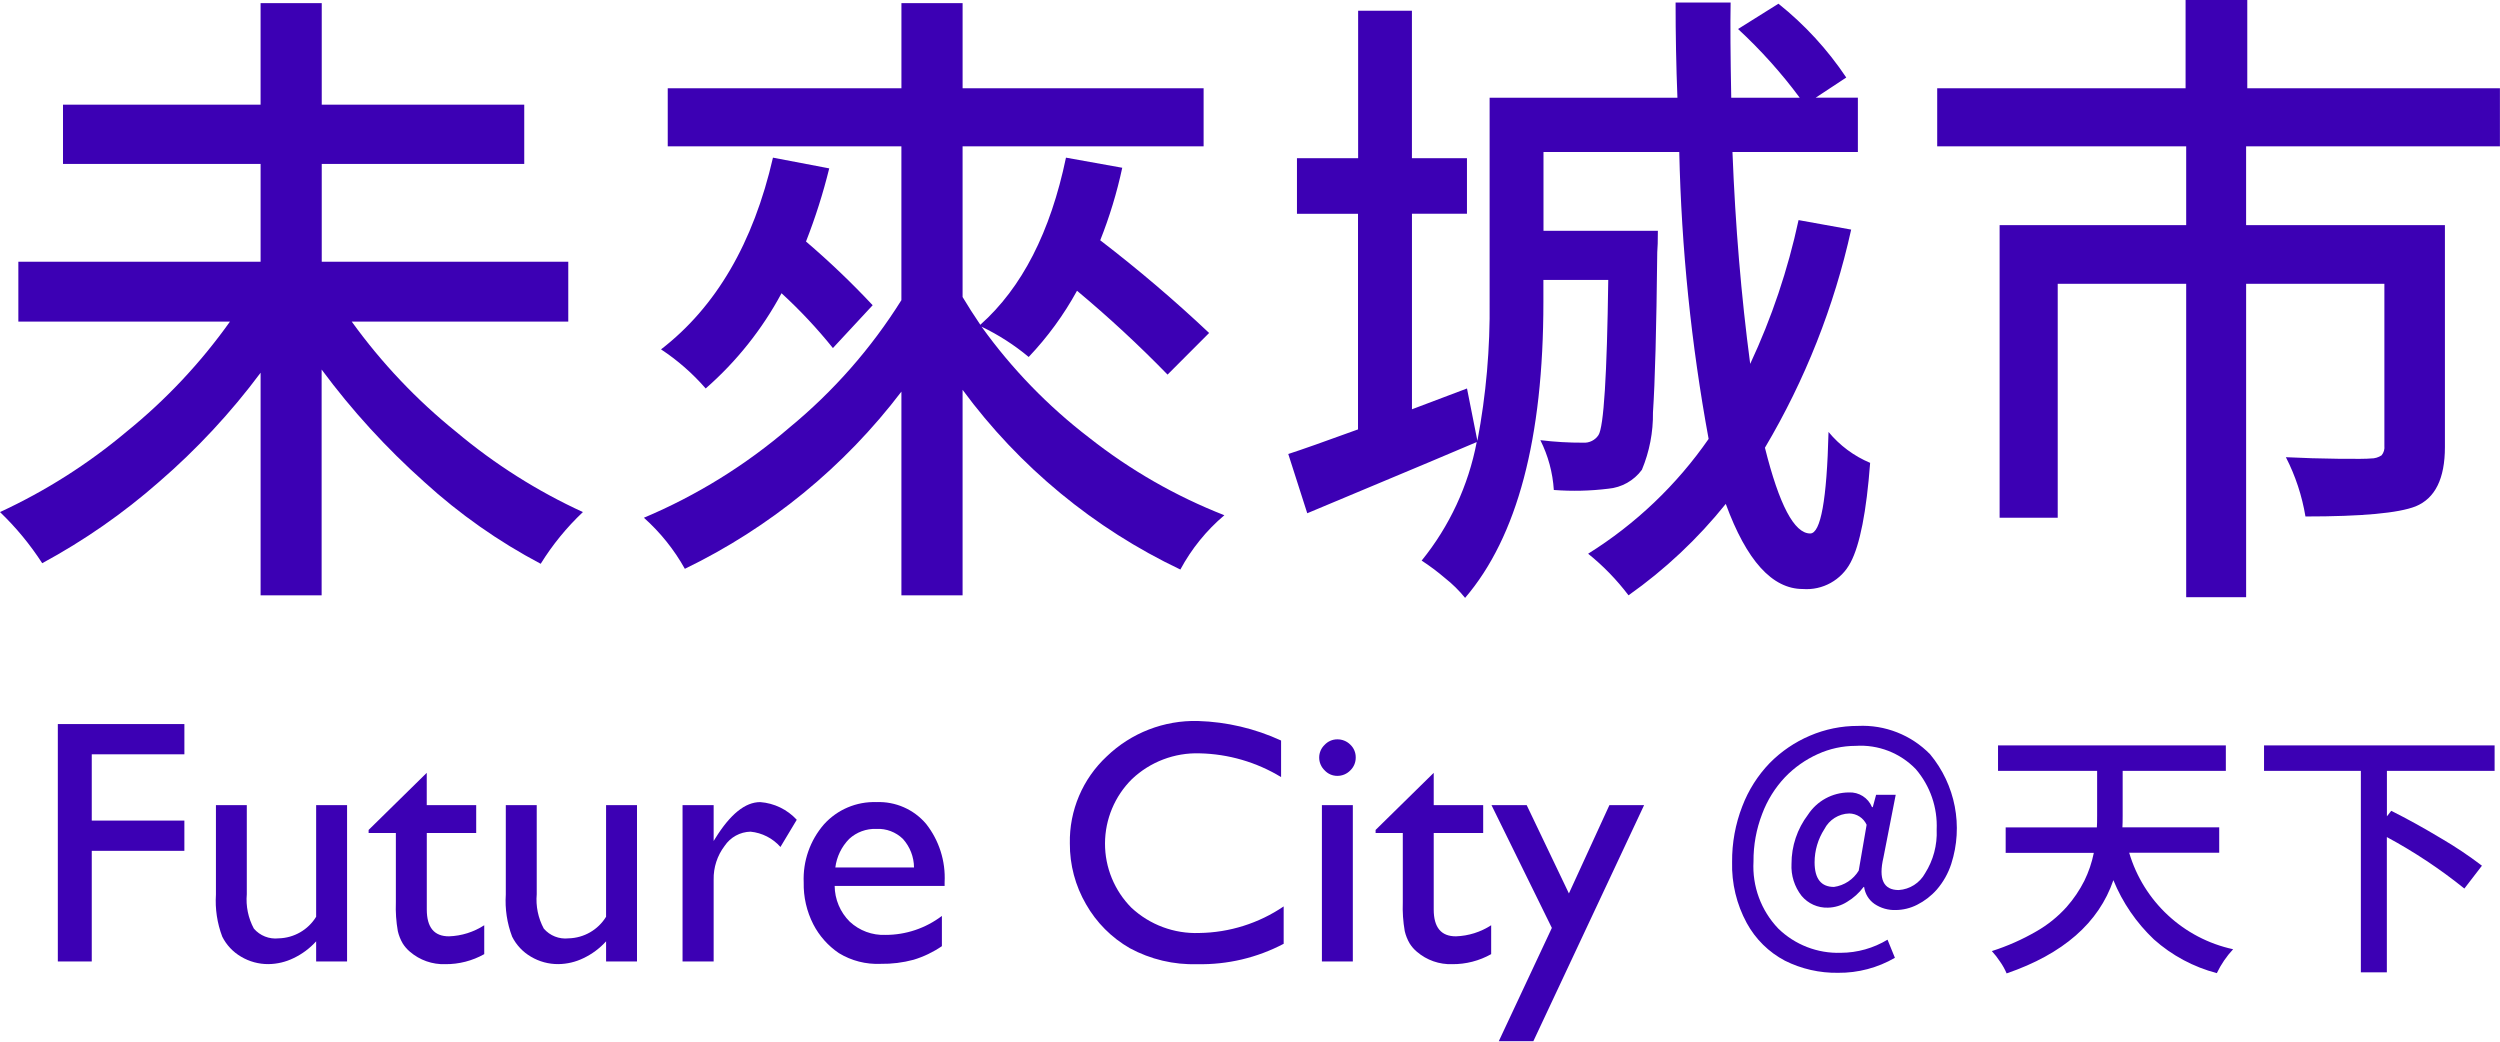
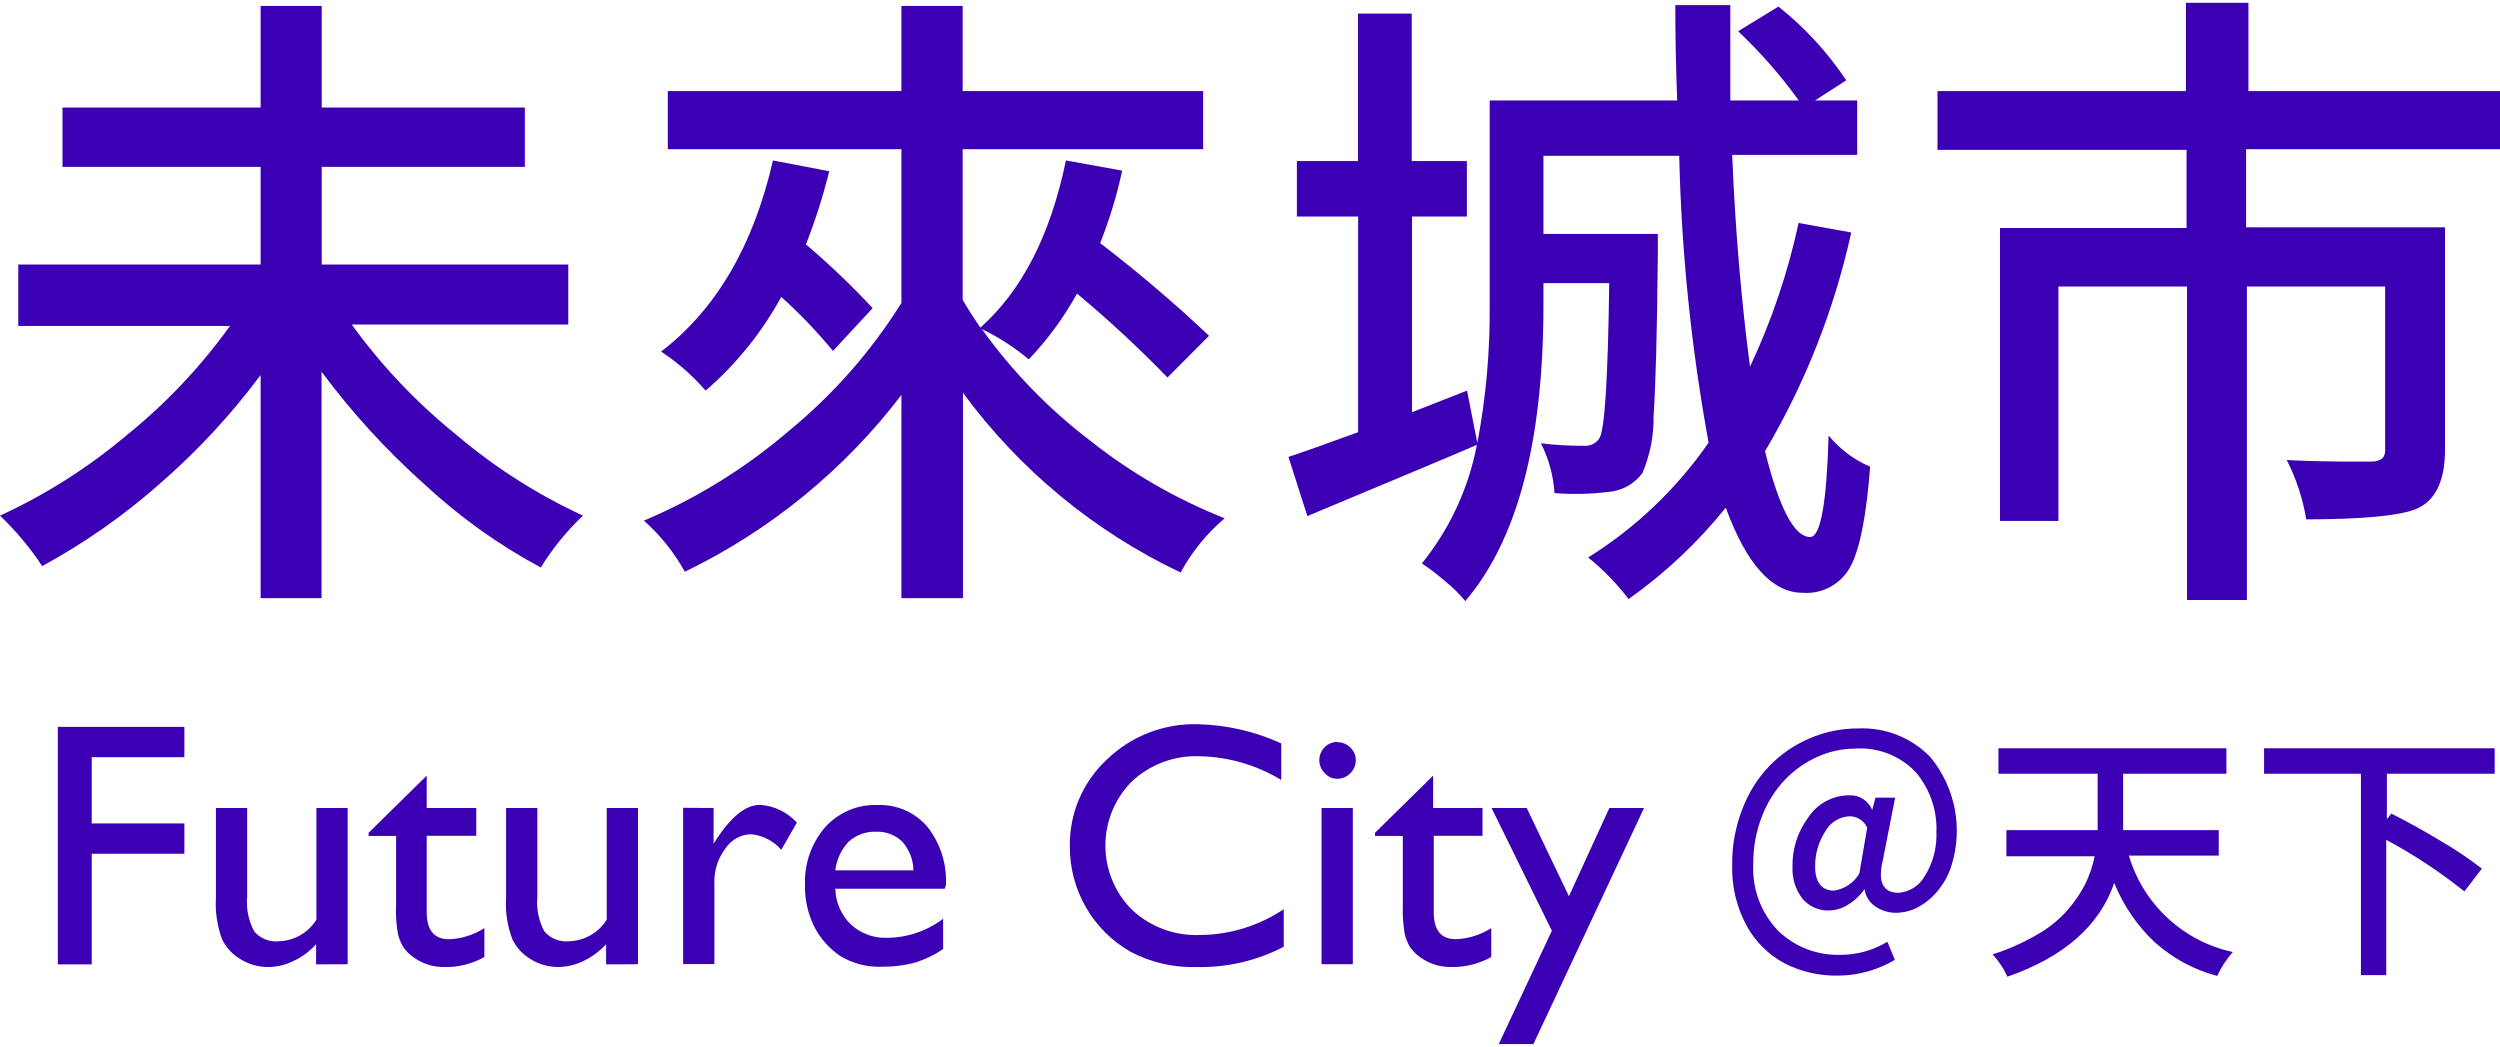
- <svg xmlns="http://www.w3.org/2000/svg" viewBox="281 -14 158.022 65.812">
+ <svg xmlns="http://www.w3.org/2000/svg" id="圖層_1" data-name="圖層 1" viewBox="0 0 160 67">
  <defs>
-     <style>.cls-1{fill:#3c00b4}</style>
+     <style>.cls-1{fill:#3c00b4;}</style>
  </defs>
-   <g id="Group_212" data-name="Group 212" transform="translate(281 -14)">
-     <g id="Group_212-2" data-name="Group 212">
-       <path id="Path_252" data-name="Path 252" class="cls-1" d="M35.92 20.329H22.233a36.031 36.031 0 0 0 6.612 6.976 35.381 35.381 0 0 0 8 5.062 16.3 16.3 0 0 0-2.668 3.27 35.537 35.537 0 0 1-7.347-5.162 47.143 47.143 0 0 1-6.5-7.116V37.63h-3.858V23.56a43.2 43.2 0 0 1-6.419 6.9 40.03 40.03 0 0 1-7.385 5.14A18.014 18.014 0 0 0 0 32.367a35.811 35.811 0 0 0 8-5.082 35.127 35.127 0 0 0 6.535-6.956H1.16v-3.786h15.312v-6.179H3.982V6.617h12.489V.2h3.866v6.417h12.8v3.747h-12.8v6.179H35.92z" />
-       <path id="Path_253" data-name="Path 253" class="cls-1" d="M76.427 21.047L73.8 23.678a75.32 75.32 0 0 0-5.723-5.3 20.126 20.126 0 0 1-3.055 4.186 14.275 14.275 0 0 0-2.977-1.913 33.234 33.234 0 0 0 6.8 7.016 33.555 33.555 0 0 0 8.545 4.9A11.84 11.84 0 0 0 74.609 36a36.627 36.627 0 0 1-13.765-11.36v12.99h-3.867V24.754a38.011 38.011 0 0 1-13.688 11.2 12.469 12.469 0 0 0-2.589-3.228 34.891 34.891 0 0 0 9.2-5.7 33.332 33.332 0 0 0 7.076-8.053V9.248H42.207V5.58h14.771V.2h3.867v5.38h15.234v3.668H60.844v9.526q.5.839 1.121 1.754 3.944-3.507 5.414-10.563l3.557.639a28.73 28.73 0 0 1-1.392 4.584 88.786 88.786 0 0 1 6.883 5.859zM48.858 9.965l3.557.678a36.825 36.825 0 0 1-1.469 4.624 52.032 52.032 0 0 1 4.214 4.026L52.647 22a31.465 31.465 0 0 0-3.247-3.465 21.515 21.515 0 0 1-4.794 6.02 13.817 13.817 0 0 0-2.823-2.472Q47 18.057 48.858 9.965z" />
-       <path id="Path_254" data-name="Path 254" class="cls-1" d="M113.685 13.912l3.325.6a46.79 46.79 0 0 1-5.451 13.788q1.352 5.421 2.861 5.421 1 0 1.159-6.418a6.852 6.852 0 0 0 2.63 1.954q-.348 4.624-1.237 6.3a3.139 3.139 0 0 1-3.017 1.674q-2.9 0-4.871-5.381a30.245 30.245 0 0 1-6.148 5.779A14.911 14.911 0 0 0 100.384 35 26.1 26.1 0 0 0 108 27.744a114.294 114.294 0 0 1-1.856-18.138h-8.582v4.982h7.23c0 .639-.014 1.091-.039 1.355q-.078 7.255-.271 10.125a9.106 9.106 0 0 1-.7 3.628 2.965 2.965 0 0 1-2.126 1.195 17.318 17.318 0 0 1-3.441.08 8.159 8.159 0 0 0-.851-3.149 21.3 21.3 0 0 0 2.706.159 1.07 1.07 0 0 0 .967-.478q.5-.757.619-9.807h-4.1v1.4q0 12.915-4.949 18.695a8.063 8.063 0 0 0-1.276-1.256 14.123 14.123 0 0 0-1.47-1.1 16.931 16.931 0 0 0 3.48-7.493q-.62.279-10.711 4.5l-1.2-3.745q1.236-.4 4.408-1.555V13.513h-3.859V10h3.867V.678h3.4V10h3.479v3.508h-3.477V25.87l3.479-1.315.657 3.309a44.4 44.4 0 0 0 .773-8.81V6.179h11.871q-.117-2.99-.116-6.02h3.479q-.038 2.033.039 6.02h4.33a31.3 31.3 0 0 0-3.9-4.345l2.553-1.6A20.653 20.653 0 0 1 116.7 4.9l-1.934 1.275h2.668v3.431h-7.927q.27 6.975 1.121 13.394a42.581 42.581 0 0 0 3.057-9.088z" />
-       <path id="Path_255" data-name="Path 255" class="cls-1" d="M158.021 9.248h-16.047v4.982h12.566v14.031q0 2.99-1.855 3.747-1.624.639-6.96.638a12.784 12.784 0 0 0-1.237-3.747q1.624.081 3.325.1t2.05-.02a1.175 1.175 0 0 0 .676-.2.8.8 0 0 0 .175-.6V17.938h-8.739V37.75h-3.789V17.938h-8.12v14.789h-3.673V14.23h11.793V9.248h-15.738V5.58h15.7V0h3.9v5.58h15.969v3.668z" />
+   <g id="Group_212" data-name="Group 212">
+     <g id="Group_212-2" data-name="Group 212-2">
+       <path id="Path_252" data-name="Path 252" class="cls-1" d="M36.37,20.77H22.51a36.75,36.75,0,0,0,6.7,7.06A35.42,35.42,0,0,0,37.31,33a16.56,16.56,0,0,0-2.7,3.32A35.87,35.87,0,0,1,27.17,31a47.93,47.93,0,0,1-6.59-7.21V38.28h-3.9V24a43.88,43.88,0,0,1-6.5,7A40.72,40.72,0,0,1,2.7,36.23,18.85,18.85,0,0,0,0,33a35.71,35.71,0,0,0,8.1-5.14,35.93,35.93,0,0,0,6.62-7H1.17V16.93H16.68V10.68H4V6.88H16.68V.38h3.91v6.5h13v3.8h-13v6.25H36.37Z" />
+       <path id="Path_253" data-name="Path 253" class="cls-1" d="M77.38,21.49l-2.66,2.67a75.41,75.41,0,0,0-5.79-5.37A20.38,20.38,0,0,1,65.84,23a14.52,14.52,0,0,0-3-1.94,33.42,33.42,0,0,0,6.89,7.11,34,34,0,0,0,8.65,5,12.12,12.12,0,0,0-2.82,3.47,36.92,36.92,0,0,1-13.93-11.5V38.28H57.69v-13A38.53,38.53,0,0,1,43.83,36.59a12.38,12.38,0,0,0-2.62-3.27,35.37,35.37,0,0,0,9.31-5.77,33.64,33.64,0,0,0,7.17-8.16V9.55H42.74V5.83H57.69V.38h3.92V5.83H77V9.55H61.61v9.64c.33.57.71,1.16,1.13,1.78q4-3.55,5.48-10.7l3.6.65a29.18,29.18,0,0,1-1.41,4.64A89.74,89.74,0,0,1,77.38,21.49ZM49.47,10.27l3.6.69a36.87,36.87,0,0,1-1.49,4.68,51.44,51.44,0,0,1,4.27,4.08l-2.54,2.74A32.15,32.15,0,0,0,50,19,21.56,21.56,0,0,1,45.16,25a13.87,13.87,0,0,0-2.85-2.5Q47.59,18.46,49.47,10.27Z" />
+       <path id="Path_254" data-name="Path 254" class="cls-1" d="M115.11,14.27l3.37.61a47.55,47.55,0,0,1-5.52,14q1.37,5.49,2.89,5.49,1,0,1.18-6.5a7,7,0,0,0,2.66,2c-.24,3.12-.65,5.24-1.25,6.37a3.19,3.19,0,0,1-3.06,1.7q-2.94,0-4.93-5.45a30.82,30.82,0,0,1-6.22,5.85,15.16,15.16,0,0,0-2.59-2.66,26.36,26.36,0,0,0,7.71-7.35,116.62,116.62,0,0,1-1.88-18.36H98.78v5h7.32c0,.65,0,1.11,0,1.37q-.07,7.35-.27,10.26a9.06,9.06,0,0,1-.71,3.67,3,3,0,0,1-2.15,1.21,17.61,17.61,0,0,1-3.48.08,8.3,8.3,0,0,0-.87-3.19,21,21,0,0,0,2.74.16,1.06,1.06,0,0,0,1-.48q.51-.77.63-9.93H98.78v1.42q0,13.07-5,18.93a8.74,8.74,0,0,0-1.3-1.28A14.64,14.64,0,0,0,91,36.06a17.19,17.19,0,0,0,3.52-7.59q-.63.29-10.85,4.56l-1.21-3.79q1.24-.4,4.46-1.58V13.86H83V10.31h3.91V.87h3.44v9.44h3.53v3.55H90.37V26.38L93.89,25l.66,3.35a45.19,45.19,0,0,0,.79-8.92v-13h12q-.12-3-.12-6.1h3.52q0,2.07,0,6.1h4.38A31,31,0,0,0,111.24,2L113.82.42a20.72,20.72,0,0,1,4.34,4.72l-2,1.29h2.7V9.91h-8Q111.15,17,112,23.47A42.78,42.78,0,0,0,115.11,14.27Z" />
+       <path id="Path_255" data-name="Path 255" class="cls-1" d="M160,9.55H143.75v5h12.73V28.8c0,2-.63,3.28-1.88,3.79q-1.65.64-7,.65a13.05,13.05,0,0,0-1.25-3.8c1.09.06,2.22.09,3.36.1s1.84,0,2.08,0a1.11,1.11,0,0,0,.68-.2.79.79,0,0,0,.18-.61V18.34h-8.85V38.4h-3.83V18.34h-8.23v15H128V14.59h11.94v-5H124V5.83h15.9V.18h4V5.83H160V9.55Z" />
    </g>
    <g id="Group_214" data-name="Group 214">
      <g id="Group_213" data-name="Group 213">
-         <path id="Path_256" data-name="Path 256" class="cls-1" d="M116.183 61.49a7.254 7.254 0 0 1-3.358-.764 5.853 5.853 0 0 1-2.415-2.382 7.654 7.654 0 0 1-.926-3.86 9.486 9.486 0 0 1 .644-3.52 8.082 8.082 0 0 1 1.731-2.731 7.933 7.933 0 0 1 2.536-1.727 7.653 7.653 0 0 1 3.044-.622A5.971 5.971 0 0 1 122 47.677a7.327 7.327 0 0 1 1.336 6.931 4.725 4.725 0 0 1-.918 1.627 4.137 4.137 0 0 1-1.239.955 3.04 3.04 0 0 1-1.354.332 2.273 2.273 0 0 1-1.336-.382 1.557 1.557 0 0 1-.66-1.079h-.032a3.6 3.6 0 0 1-1.047.946 2.352 2.352 0 0 1-1.208.365 2.083 2.083 0 0 1-1.667-.747 3.022 3.022 0 0 1-.636-2.025 5.114 5.114 0 0 1 1.039-3.1 3.108 3.108 0 0 1 2.584-1.411 1.5 1.5 0 0 1 1.466.93h.048l.21-.78h1.239l-.775 3.961q-.483 2.058.966 2.059a2.053 2.053 0 0 0 1.667-1.062 4.76 4.76 0 0 0 .732-2.756 5.505 5.505 0 0 0-1.32-3.826 4.844 4.844 0 0 0-3.8-1.47 5.8 5.8 0 0 0-2.4.522 6.7 6.7 0 0 0-2.061 1.453 6.9 6.9 0 0 0-1.449 2.324 8.153 8.153 0 0 0-.548 3.005 5.676 5.676 0 0 0 1.562 4.241 5.418 5.418 0 0 0 3.962 1.536 5.746 5.746 0 0 0 2.947-.83l.467 1.146a7.026 7.026 0 0 1-3.592.948zm-.258-5.428a2.193 2.193 0 0 0 1.562-1.029l.5-2.9a1.223 1.223 0 0 0-1.1-.714 1.818 1.818 0 0 0-1.57.988 3.883 3.883 0 0 0-.619 2.1q.002 1.554 1.227 1.555z" />
-         <path id="Path_257" data-name="Path 257" class="cls-1" d="M140.268 53.9h-5.685a8.793 8.793 0 0 0 6.57 6.1 6.029 6.029 0 0 0-1.03 1.511 9.658 9.658 0 0 1-3.978-2.133 10.763 10.763 0 0 1-2.561-3.744q-1.386 4.05-6.748 5.894a3.891 3.891 0 0 0-.411-.739 5.175 5.175 0 0 0-.523-.672 14.252 14.252 0 0 0 2.811-1.245 7.72 7.72 0 0 0 1.916-1.544 7.8 7.8 0 0 0 1.119-1.652 7.3 7.3 0 0 0 .6-1.768h-5.572v-1.61h5.765q.017-.249.016-.747v-2.826h-6.264v-1.61h14.4v1.61h-6.522v2.839q0 .5-.016.73h6.119V53.9z" />
-         <path id="Path_258" data-name="Path 258" class="cls-1" d="M157.686 48.724h-6.812V51.6l.273-.349q1.466.73 3.14 1.734a24.831 24.831 0 0 1 2.593 1.735l-1.11 1.444a32.142 32.142 0 0 0-4.9-3.254v8.55h-1.643V48.724h-6.12v-1.61h14.574v1.61z" />
+         <path id="Path_256" data-name="Path 256" class="cls-1" d="M117.64,62.44a7.27,7.27,0,0,1-3.4-.77,6,6,0,0,1-2.45-2.41,7.73,7.73,0,0,1-.93-3.91,9.49,9.49,0,0,1,.65-3.57A8.16,8.16,0,0,1,113.26,49a7.93,7.93,0,0,1,2.57-1.75,7.75,7.75,0,0,1,3.08-.63,6.06,6.06,0,0,1,4.62,1.82,7.41,7.41,0,0,1,1.35,7,4.73,4.73,0,0,1-.93,1.65,4.21,4.21,0,0,1-1.25,1,3.14,3.14,0,0,1-1.37.33A2.34,2.34,0,0,1,120,58a1.62,1.62,0,0,1-.67-1.1h0a3.36,3.36,0,0,1-1.06,1,2.3,2.3,0,0,1-1.22.37,2.14,2.14,0,0,1-1.69-.75,3.11,3.11,0,0,1-.64-2.05,5.08,5.08,0,0,1,1-3.14,3.13,3.13,0,0,1,2.62-1.43,1.5,1.5,0,0,1,1.48.94h0l.21-.79h1.26l-.79,4c-.33,1.39,0,2.08,1,2.09a2.1,2.1,0,0,0,1.69-1.08,4.9,4.9,0,0,0,.74-2.79,5.58,5.58,0,0,0-1.34-3.87,4.88,4.88,0,0,0-3.85-1.49,5.88,5.88,0,0,0-2.43.53,6.61,6.61,0,0,0-2.08,1.47,7.11,7.11,0,0,0-1.47,2.35,8.1,8.1,0,0,0-.55,3,5.75,5.75,0,0,0,1.58,4.3,5.49,5.49,0,0,0,4,1.55,5.71,5.71,0,0,0,3-.84l.48,1.16A7.18,7.18,0,0,1,117.64,62.44ZM117.38,57A2.26,2.26,0,0,0,119,55.9l.5-2.93a1.24,1.24,0,0,0-1.11-.73,1.86,1.86,0,0,0-1.59,1,4,4,0,0,0-.63,2.12C116.14,56.42,116.55,57,117.38,57Z" />
+         <path id="Path_257" data-name="Path 257" class="cls-1" d="M142,54.76h-5.75a8.89,8.89,0,0,0,6.65,6.17,6.36,6.36,0,0,0-1,1.53,9.69,9.69,0,0,1-4-2.16,10.76,10.76,0,0,1-2.59-3.79q-1.41,4.11-6.84,6a4.56,4.56,0,0,0-.41-.75,5.89,5.89,0,0,0-.53-.68,14.13,14.13,0,0,0,2.84-1.26,7.52,7.52,0,0,0,1.94-1.56,8.22,8.22,0,0,0,1.14-1.67,7.57,7.57,0,0,0,.61-1.79h-5.65V53.13h5.84c0-.16,0-.42,0-.75V49.52h-6.35V47.89h14.59v1.63h-6.61v2.87c0,.34,0,.59,0,.74H142v1.63Z" />
+         <path id="Path_258" data-name="Path 258" class="cls-1" d="M159.66,49.52h-6.9v2.91l.28-.36c1,.5,2.05,1.08,3.18,1.76a24.46,24.46,0,0,1,2.62,1.76l-1.12,1.46a32.88,32.88,0,0,0-5-3.3v8.66H151.1V49.52h-6.2V47.89h14.76v1.63Z" />
      </g>
    </g>
    <g id="Group_216" data-name="Group 216">
      <g id="Group_215" data-name="Group 215">
-         <path id="Path_259" data-name="Path 259" class="cls-1" d="M3.655 45.767h8v1.912H5.8v4.189h5.854v1.912H5.8v6.993H3.655z" />
-         <path id="Path_260" data-name="Path 260" class="cls-1" d="M19.983 60.773V59.5a4.572 4.572 0 0 1-1.423 1.061 3.7 3.7 0 0 1-1.595.379 3.328 3.328 0 0 1-1.724-.467 3.033 3.033 0 0 1-1.192-1.268 6.345 6.345 0 0 1-.4-2.659V50.89H15.6v5.633a3.869 3.869 0 0 0 .446 2.172 1.8 1.8 0 0 0 1.563.617 2.861 2.861 0 0 0 2.374-1.364V50.89h1.955v9.883h-1.955z" />
-         <path id="Path_261" data-name="Path 261" class="cls-1" d="M23.3 52.459l3.674-3.609v2.041H30.1v1.762h-3.123v4.837q0 1.7 1.407 1.694a4.361 4.361 0 0 0 2.224-.7v1.826a4.933 4.933 0 0 1-2.46.634 3.261 3.261 0 0 1-2.234-.784 2.211 2.211 0 0 1-.462-.532 2.787 2.787 0 0 1-.306-.773 8.616 8.616 0 0 1-.124-1.82v-4.381H23.3z" />
-         <path id="Path_262" data-name="Path 262" class="cls-1" d="M38.31 60.773V59.5a4.572 4.572 0 0 1-1.423 1.061 3.7 3.7 0 0 1-1.6.379 3.328 3.328 0 0 1-1.724-.467 3.033 3.033 0 0 1-1.192-1.268 6.345 6.345 0 0 1-.4-2.659V50.89h1.955v5.633a3.869 3.869 0 0 0 .446 2.172 1.8 1.8 0 0 0 1.563.617 2.861 2.861 0 0 0 2.374-1.364V50.89h1.955v9.883H38.31z" />
-         <path id="Path_263" data-name="Path 263" class="cls-1" d="M45.109 50.891v2.267l.107-.172q1.417-2.286 2.836-2.286a3.5 3.5 0 0 1 2.31 1.117l-1.031 1.719a2.9 2.9 0 0 0-1.891-.967 2.027 2.027 0 0 0-1.638.9 3.406 3.406 0 0 0-.693 2.138v5.167h-1.966v-9.883h1.966z" />
-         <path id="Path_264" data-name="Path 264" class="cls-1" d="M59.708 56h-6.95a3.227 3.227 0 0 0 .951 2.256 3.132 3.132 0 0 0 2.261.838 5.882 5.882 0 0 0 3.566-1.2v1.912a6.508 6.508 0 0 1-1.789.859 7.514 7.514 0 0 1-2.079.258 4.667 4.667 0 0 1-2.643-.677 4.926 4.926 0 0 1-1.617-1.821 5.558 5.558 0 0 1-.607-2.647 5.26 5.26 0 0 1 1.278-3.669A4.269 4.269 0 0 1 55.4 50.7a3.91 3.91 0 0 1 3.137 1.375 5.5 5.5 0 0 1 1.171 3.685V56zM52.8 54.833h4.974a2.734 2.734 0 0 0-.7-1.805 2.243 2.243 0 0 0-1.676-.634 2.407 2.407 0 0 0-1.724.634 3.142 3.142 0 0 0-.874 1.805z" />
-         <path id="Path_265" data-name="Path 265" class="cls-1" d="M81.139 57.293v2.363a11.223 11.223 0 0 1-5.458 1.289 8.41 8.41 0 0 1-4.265-1.01 7.437 7.437 0 0 1-2.771-2.782 7.551 7.551 0 0 1-1.021-3.835 7.325 7.325 0 0 1 2.336-5.511 8.016 8.016 0 0 1 5.763-2.234 13.533 13.533 0 0 1 5.253 1.235v2.31a10.338 10.338 0 0 0-5.146-1.5 5.945 5.945 0 0 0-4.281 1.628 5.744 5.744 0 0 0-.027 8.137 5.975 5.975 0 0 0 4.286 1.59 9.73 9.73 0 0 0 5.331-1.68z" />
-         <path id="Path_266" data-name="Path 266" class="cls-1" d="M84.523 46.733a1.146 1.146 0 0 1 .827.333 1.093 1.093 0 0 1 .344.816 1.111 1.111 0 0 1-.344.816 1.13 1.13 0 0 1-.827.344 1.081 1.081 0 0 1-.795-.35 1.12 1.12 0 0 1-.344-.811 1.109 1.109 0 0 1 .344-.8 1.093 1.093 0 0 1 .795-.348zm-.967 4.158h1.955v9.883h-1.955z" />
-         <path id="Path_267" data-name="Path 267" class="cls-1" d="M86.95 52.459l3.674-3.609v2.041h3.126v1.762h-3.126v4.837q0 1.7 1.407 1.694a4.361 4.361 0 0 0 2.224-.7v1.826a4.933 4.933 0 0 1-2.46.634 3.261 3.261 0 0 1-2.234-.784 2.211 2.211 0 0 1-.462-.532 2.817 2.817 0 0 1-.307-.773 8.708 8.708 0 0 1-.123-1.82v-4.381H86.95z" />
-         <path id="Path_268" data-name="Path 268" class="cls-1" d="M101.729 50.891h2.193l-7 14.921h-2.185l3.354-7.16-3.816-7.761H96.5l2.669 5.582z" />
+         <path id="Path_259" data-name="Path 259" class="cls-1" d="M3.7,46.52h8.1v1.94H5.87V52.7H11.8v1.94H5.87v7.08H3.7Z" />
+         <path id="Path_260" data-name="Path 260" class="cls-1" d="M20.23,61.72V60.43a4.48,4.48,0,0,1-1.44,1.07,3.74,3.74,0,0,1-1.61.39,3.36,3.36,0,0,1-1.75-.48,3,3,0,0,1-1.21-1.28,6.51,6.51,0,0,1-.4-2.69V51.71h2v5.7a3.91,3.91,0,0,0,.45,2.2,1.82,1.82,0,0,0,1.58.63,2.93,2.93,0,0,0,2.4-1.38V51.71h2v10Z" />
+         <path id="Path_261" data-name="Path 261" class="cls-1" d="M23.59,53.3l3.72-3.66v2.07h3.17v1.78H27.31v4.9c0,1.15.48,1.72,1.43,1.72A4.49,4.49,0,0,0,31,59.4v1.85a5,5,0,0,1-2.49.64,3.32,3.32,0,0,1-2.26-.79,2.4,2.4,0,0,1-.47-.54,2.83,2.83,0,0,1-.31-.79,8.06,8.06,0,0,1-.12-1.84V53.5H23.59Z" />
+         <path id="Path_262" data-name="Path 262" class="cls-1" d="M38.79,61.72V60.43a4.71,4.71,0,0,1-1.44,1.07,3.82,3.82,0,0,1-1.62.39A3.36,3.36,0,0,1,34,61.41a3,3,0,0,1-1.2-1.28,6.35,6.35,0,0,1-.41-2.69V51.71h2v5.7a3.91,3.91,0,0,0,.45,2.2,1.84,1.84,0,0,0,1.59.63,2.94,2.94,0,0,0,2.4-1.38V51.71h2v10Z" />
+         <path id="Path_263" data-name="Path 263" class="cls-1" d="M45.67,51.71V54l.11-.18c1-1.54,1.92-2.31,2.87-2.31A3.5,3.5,0,0,1,51,52.65l-1,1.74a2.92,2.92,0,0,0-1.92-1,2,2,0,0,0-1.65.91,3.47,3.47,0,0,0-.71,2.17v5.23h-2v-10Z" />
+         <path id="Path_264" data-name="Path 264" class="cls-1" d="M60.46,56.88h-7a3.28,3.28,0,0,0,1,2.29,3.23,3.23,0,0,0,2.29.85,6,6,0,0,0,3.61-1.22v1.94a6.72,6.72,0,0,1-1.81.87,7.85,7.85,0,0,1-2.1.26,4.74,4.74,0,0,1-2.68-.69,5,5,0,0,1-1.64-1.84,5.67,5.67,0,0,1-.61-2.68,5.33,5.33,0,0,1,1.29-3.72,4.31,4.31,0,0,1,3.36-1.42,4,4,0,0,1,3.18,1.39,5.58,5.58,0,0,1,1.19,3.73Zm-7-1.18h5a2.83,2.83,0,0,0-.71-1.83,2.28,2.28,0,0,0-1.7-.64,2.47,2.47,0,0,0-1.74.64A3.2,3.2,0,0,0,53.46,55.7Z" />
+         <path id="Path_265" data-name="Path 265" class="cls-1" d="M82.16,58.19v2.4a11.46,11.46,0,0,1-5.53,1.3,8.53,8.53,0,0,1-4.32-1,7.72,7.72,0,0,1-3.84-6.7,7.42,7.42,0,0,1,2.37-5.58,8.05,8.05,0,0,1,5.83-2.26A13.6,13.6,0,0,1,82,47.58v2.34a10.42,10.42,0,0,0-5.21-1.52A6,6,0,0,0,72.45,50a5.82,5.82,0,0,0,0,8.23h0a6,6,0,0,0,4.34,1.61A9.78,9.78,0,0,0,82.16,58.19Z" />
+         <path id="Path_266" data-name="Path 266" class="cls-1" d="M85.58,47.5a1.15,1.15,0,0,1,.84.34,1.1,1.1,0,0,1,.35.82,1.16,1.16,0,0,1-.35.83,1.15,1.15,0,0,1-.84.35,1.07,1.07,0,0,1-.8-.36,1.17,1.17,0,0,1,.8-2Zm-1,4.21h2v10h-2Z" />
+         <path id="Path_267" data-name="Path 267" class="cls-1" d="M88,53.3l3.72-3.66v2.07h3.16v1.78H91.76v4.9c0,1.15.47,1.72,1.42,1.72a4.56,4.56,0,0,0,2.26-.71v1.85a5.06,5.06,0,0,1-2.5.64,3.34,3.34,0,0,1-2.26-.79,2.68,2.68,0,0,1-.47-.54,3.17,3.17,0,0,1-.31-.79,9.39,9.39,0,0,1-.12-1.84V53.5H88Z" />
+         <path id="Path_268" data-name="Path 268" class="cls-1" d="M103,51.71h2.22L98.14,66.82H95.92l3.4-7.25-3.86-7.86h2.25l2.7,5.65Z" />
      </g>
    </g>
  </g>
</svg>
